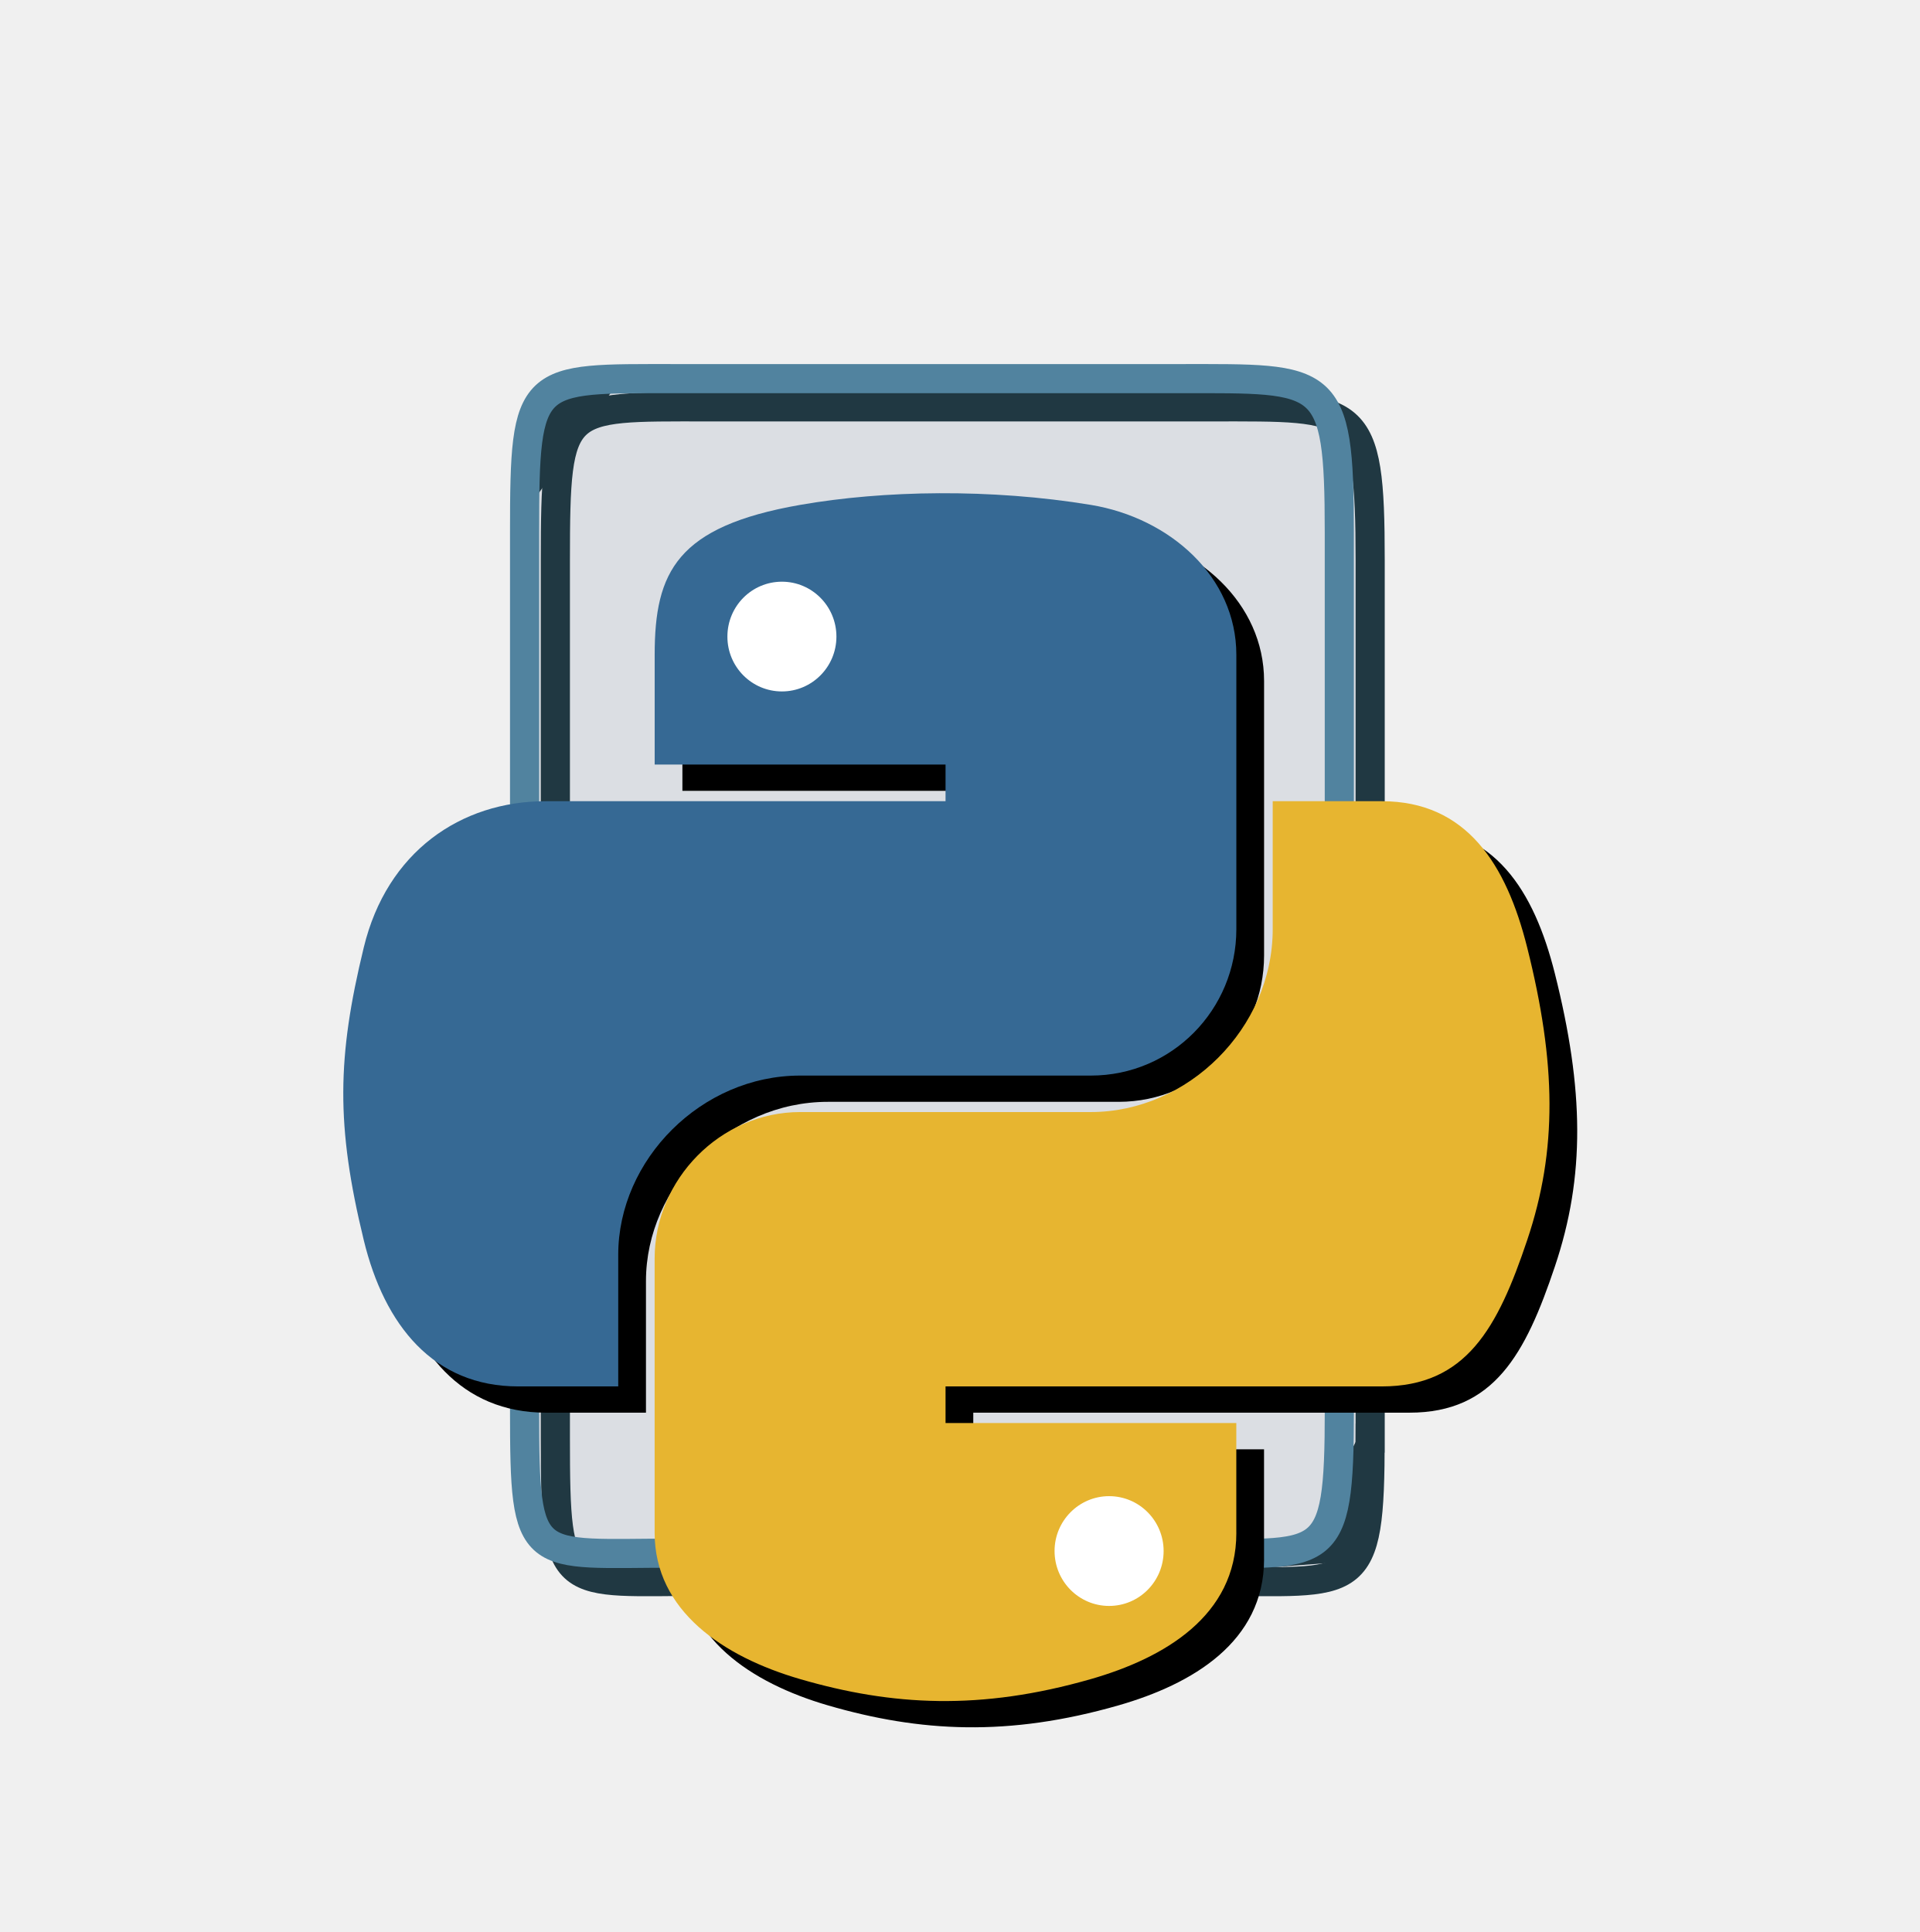
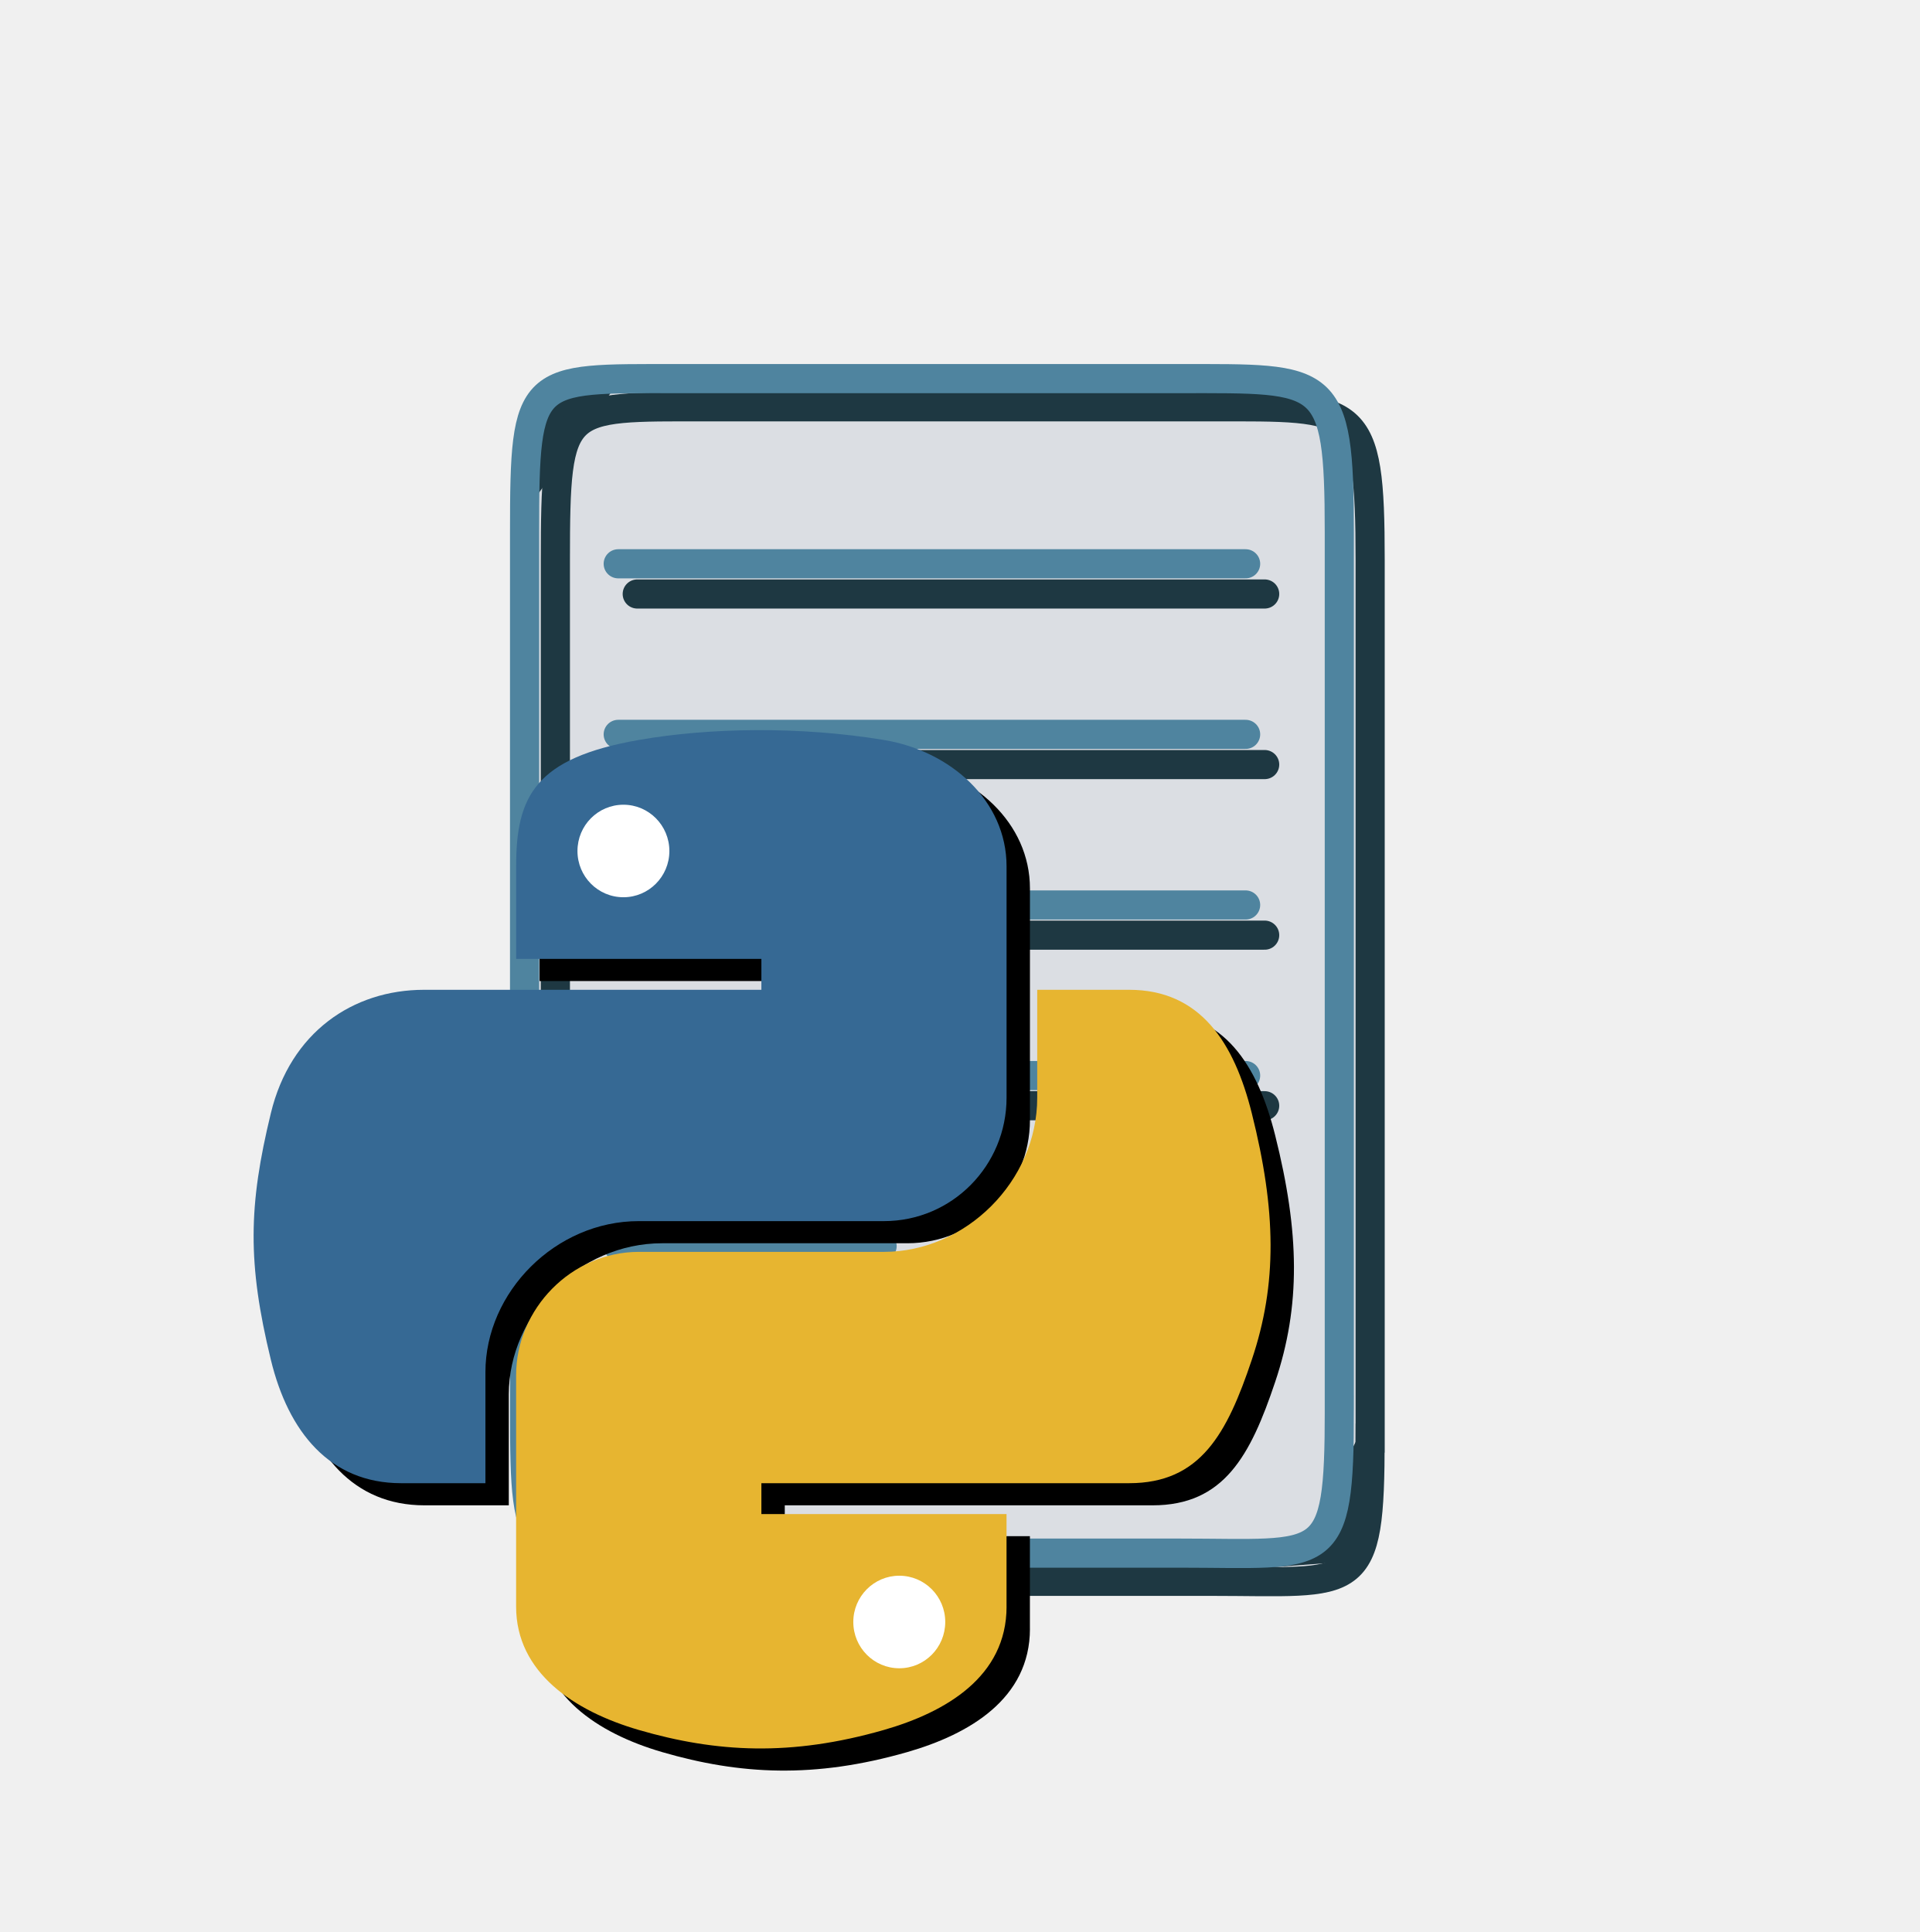
<svg xmlns="http://www.w3.org/2000/svg" baseProfile="tiny" height="100%" version="1.0" viewBox="-6 -6 72.479 72.967" width="100%">
-   <rect height="45.959" ry="4.896" style="fill:#dbdee3;fill-opacity:1;stroke:none;stroke-width:0.467;stroke-linejoin:miter;stroke-miterlimit:4;stroke-dasharray:none;stroke-opacity:1" width="32.693" x="13.505" y="7.977" />
-   <path d="M 14.146,9.284 L 14.073,12.999 L 17.49,8.244 L 14.221,8.987" style="fill:#203842" />
-   <path d="M 44.829,49.179 L 44.16,51.854 L 41.041,53.266 L 44.977,52.968 L 45.573,47.693 L 44.829,49.179 z" style="fill:#203842" />
-   <path d="M 45.736,48.313 C 45.736,54.286 45.259,53.722 39.712,53.722 L 20.71,53.722 C 15.163,53.722 14.971,54.288 14.971,48.313 L 14.971,15.161 C 14.971,9.187 15.164,9.366 20.71,9.366 L 39.711,9.366 C 45.26,9.366 45.738,9.187 45.738,15.161 L 45.738,48.313 L 45.736,48.313 z" style="fill:none;stroke:#203842;stroke-width:1.1" />
-   <path d="M 44.574,47.247 C 44.574,53.221 44.095,52.658 38.548,52.658 L 19.547,52.658 C 14,52.658 13.808,53.223 13.808,47.247 L 13.808,14.095 C 13.808,8.12 14,8.3 19.547,8.3 L 38.546,8.3 C 44.095,8.3 44.573,8.12 44.573,14.095 L 44.574,47.247 z" style="fill:none;stroke:#51839f;stroke-width:1.1" />
-   <g transform="matrix(0.8670421,0,0,0.8670421,-0.8026248,3.939009)">
+   <rect height="45.959" ry="4.896" style="fill:#dbdee3;fill-opacity:1;stroke:none;stroke-width:0.467;stroke-linejoin:miter;stroke-miterlimit:4;stroke-dasharray:none;stroke-opacity:1" width="32.693" x="13.347" y="7.977" />
+   <g transform="matrix(1.09993,0,0,1.09993,13.25769,7.74974)">
+     <g>
+       <path d="M 4.368,7.895 L 25.908,7.895" style="fill:none;stroke:#1e3842;stroke-linecap:round" />
+       <path d="M 4.368,13.752 L 25.908,13.752" style="fill:none;stroke:#1e3842;stroke-linecap:round" />
+       <path d="M 4.368,19.609 L 25.908,19.609" style="fill:none;stroke:#1e3842;stroke-linecap:round" />
+       <path d="M 4.368,25.466 L 25.908,25.466" style="fill:none;stroke:#1e3842;stroke-linecap:round" />
+       <path d="M 4.368,31.323 L 13.426,31.323" style="fill:none;stroke:#1e3842;stroke-linecap:round" />
+     </g>
+     <path d="M 0.808,1.395 L 0.741,4.772 L 3.848,0.449 L 0.876,1.125" style="fill:#1e3842" />
+     <path d="M 28.703,37.665 L 28.096,40.097 L 25.259,41.381 L 28.838,41.11 L 29.379,36.314 L 28.703,37.665 z" style="fill:#1e3842" />
+     <path d="M 29.527,36.878 C 29.527,42.308 29.093,41.796 24.05,41.796 L 6.775,41.796 C 1.732,41.796 1.558,42.31 1.558,36.878 L 1.558,6.738 C 1.558,1.306 1.733,1.468 6.775,1.468 L 24.05,1.468 C 29.096,1.468 29.529,1.306 29.529,6.738 L 29.529,36.878 L 29.527,36.878 z" style="fill:none;stroke:#1e3842" />
+     <path d="M 28.471,35.909 C 28.471,41.34 28.036,40.828 22.993,40.828 L 5.718,40.828 C 0.675,40.828 0.5,41.342 0.5,35.909 L 0.5,5.769 C 0.5,0.337 0.675,0.5 5.718,0.5 L 22.991,0.5 C 28.036,0.5 28.47,0.337 28.47,5.769 L 28.47,35.909 L 28.471,35.909 z" style="fill:none;stroke:#4f849f" />
+     <path d="M 3.715,6.858 L 25.254,6.858" style="fill:none;stroke:#4f849f;stroke-linecap:round" />
+     <path d="M 3.715,12.715 L 25.254,12.715" style="fill:none;stroke:#4f849f;stroke-linecap:round" />
+     <path d="M 3.715,18.573 L 25.254,18.573" style="fill:none;stroke:#4f849f;stroke-linecap:round" />
+     <path d="M 3.715,24.43 L 25.254,24.43" style="fill:none;stroke:#4f849f;stroke-linecap:round" />
+     <path d="M 3.715,30.287 L 12.774,30.287" style="fill:none;stroke:#4f849f;stroke-linecap:round" />
+   </g>
+   <g transform="matrix(0.7310116,0,0,0.7310116,-2.970422,14.24961)">
    <g style="fill:#000000;fill-opacity:1" transform="matrix(1.617653,0,0,1.617653,-16.75207,-28.66132)">
      <path d="M 25.022,28.971 C 25.022,26.732 25.622,25.514 28.937,24.934 C 31.188,24.54 34.074,24.49 36.766,24.934 C 38.892,25.285 40.682,26.869 40.682,28.971 L 40.682,36.359 C 40.682,38.525 38.945,40.301 36.766,40.301 L 28.937,40.301 C 26.28,40.301 24.041,42.566 24.041,45.127 L 24.041,48.671 L 21.349,48.671 C 19.072,48.671 17.747,47.03 17.19,44.732 C 16.439,41.646 16.471,39.807 17.19,36.852 C 17.813,34.273 19.806,32.913 22.083,32.913 L 25.021,32.913 L 32.853,32.913 L 32.853,31.926 L 25.022,31.926 L 25.022,28.971 L 25.022,28.971 z" style="fill:#000000;fill-opacity:1;stroke:none;stroke-width:0.393;stroke-miterlimit:4;stroke-dasharray:none;stroke-opacity:1" />
      <path d="M 40.682,52.613 C 40.682,54.852 38.738,55.985 36.765,56.552 C 33.798,57.404 31.417,57.274 28.937,56.552 C 26.866,55.948 25.021,54.715 25.021,52.613 L 25.021,45.225 C 25.021,43.099 26.793,41.283 28.937,41.283 L 36.765,41.283 C 39.373,41.283 41.661,39.03 41.661,36.359 L 41.661,32.913 L 44.597,32.913 C 46.876,32.913 47.95,34.606 48.512,36.852 C 49.295,39.97 49.33,42.302 48.512,44.732 C 47.72,47.093 46.873,48.671 44.597,48.671 L 40.681,48.671 L 32.853,48.671 L 32.853,49.657 L 40.681,49.657 L 40.681,52.613 L 40.682,52.613 z" style="fill:#000000;fill-opacity:1;stroke:none;stroke-width:0.393;stroke-miterlimit:4;stroke-dasharray:none;stroke-opacity:1" />
      <path d="M 26.98,28.481 C 26.98,27.663 27.635,27.002 28.448,27.002 C 29.257,27.002 29.915,27.663 29.915,28.481 C 29.915,29.296 29.257,29.957 28.448,29.957 C 27.635,29.957 26.98,29.296 26.98,28.481 z" style="fill:#000000;fill-opacity:1;stroke:none;stroke-width:0.093;stroke-miterlimit:4;stroke-dasharray:none;stroke-opacity:1" />
      <path d="M 35.788,53.103 C 35.788,52.288 36.447,51.626 37.256,51.626 C 38.068,51.626 38.724,52.288 38.724,53.103 C 38.724,53.921 38.068,54.582 37.256,54.582 C 36.446,54.582 35.788,53.921 35.788,53.103 z" style="fill:#000000;fill-opacity:1;stroke:none;stroke-width:0.093;stroke-miterlimit:4;stroke-dasharray:none;stroke-opacity:1" />
    </g>
    <g transform="matrix(1.617653,0,0,1.617653,-17.95972,-29.80479)">
      <path d="M 25.022,28.971 C 25.022,26.732 25.622,25.514 28.937,24.934 C 31.188,24.54 34.074,24.49 36.766,24.934 C 38.892,25.285 40.682,26.869 40.682,28.971 L 40.682,36.359 C 40.682,38.525 38.945,40.301 36.766,40.301 L 28.937,40.301 C 26.28,40.301 24.041,42.566 24.041,45.127 L 24.041,48.671 L 21.349,48.671 C 19.072,48.671 17.747,47.03 17.19,44.732 C 16.439,41.646 16.471,39.807 17.19,36.852 C 17.813,34.273 19.806,32.913 22.083,32.913 L 25.021,32.913 L 32.853,32.913 L 32.853,31.926 L 25.022,31.926 L 25.022,28.971 L 25.022,28.971 z" style="fill:#366994;stroke:none;stroke-width:0.393;stroke-miterlimit:4;stroke-dasharray:none;stroke-opacity:1" />
      <path d="M 40.682,52.613 C 40.682,54.852 38.738,55.985 36.765,56.552 C 33.798,57.404 31.417,57.274 28.937,56.552 C 26.866,55.948 25.021,54.715 25.021,52.613 L 25.021,45.225 C 25.021,43.099 26.793,41.283 28.937,41.283 L 36.765,41.283 C 39.373,41.283 41.661,39.03 41.661,36.359 L 41.661,32.913 L 44.597,32.913 C 46.876,32.913 47.95,34.606 48.512,36.852 C 49.295,39.97 49.33,42.302 48.512,44.732 C 47.72,47.093 46.873,48.671 44.597,48.671 L 40.681,48.671 L 32.853,48.671 L 32.853,49.657 L 40.681,49.657 L 40.681,52.613 L 40.682,52.613 z" style="fill:#e7b530;stroke:none;stroke-width:0.393;stroke-miterlimit:4;stroke-dasharray:none;stroke-opacity:1" />
      <path d="M 26.98,28.481 C 26.98,27.663 27.635,27.002 28.448,27.002 C 29.257,27.002 29.915,27.663 29.915,28.481 C 29.915,29.296 29.257,29.957 28.448,29.957 C 27.635,29.957 26.98,29.296 26.98,28.481 z" style="fill:#ffffff;stroke:none;stroke-width:0.093;stroke-miterlimit:4;stroke-dasharray:none;stroke-opacity:1" />
      <path d="M 35.788,53.103 C 35.788,52.288 36.447,51.626 37.256,51.626 C 38.068,51.626 38.724,52.288 38.724,53.103 C 38.724,53.921 38.068,54.582 37.256,54.582 C 36.446,54.582 35.788,53.921 35.788,53.103 z" style="fill:#ffffff;stroke:none;stroke-width:0.093;stroke-miterlimit:4;stroke-dasharray:none;stroke-opacity:1" />
    </g>
  </g>
</svg>
